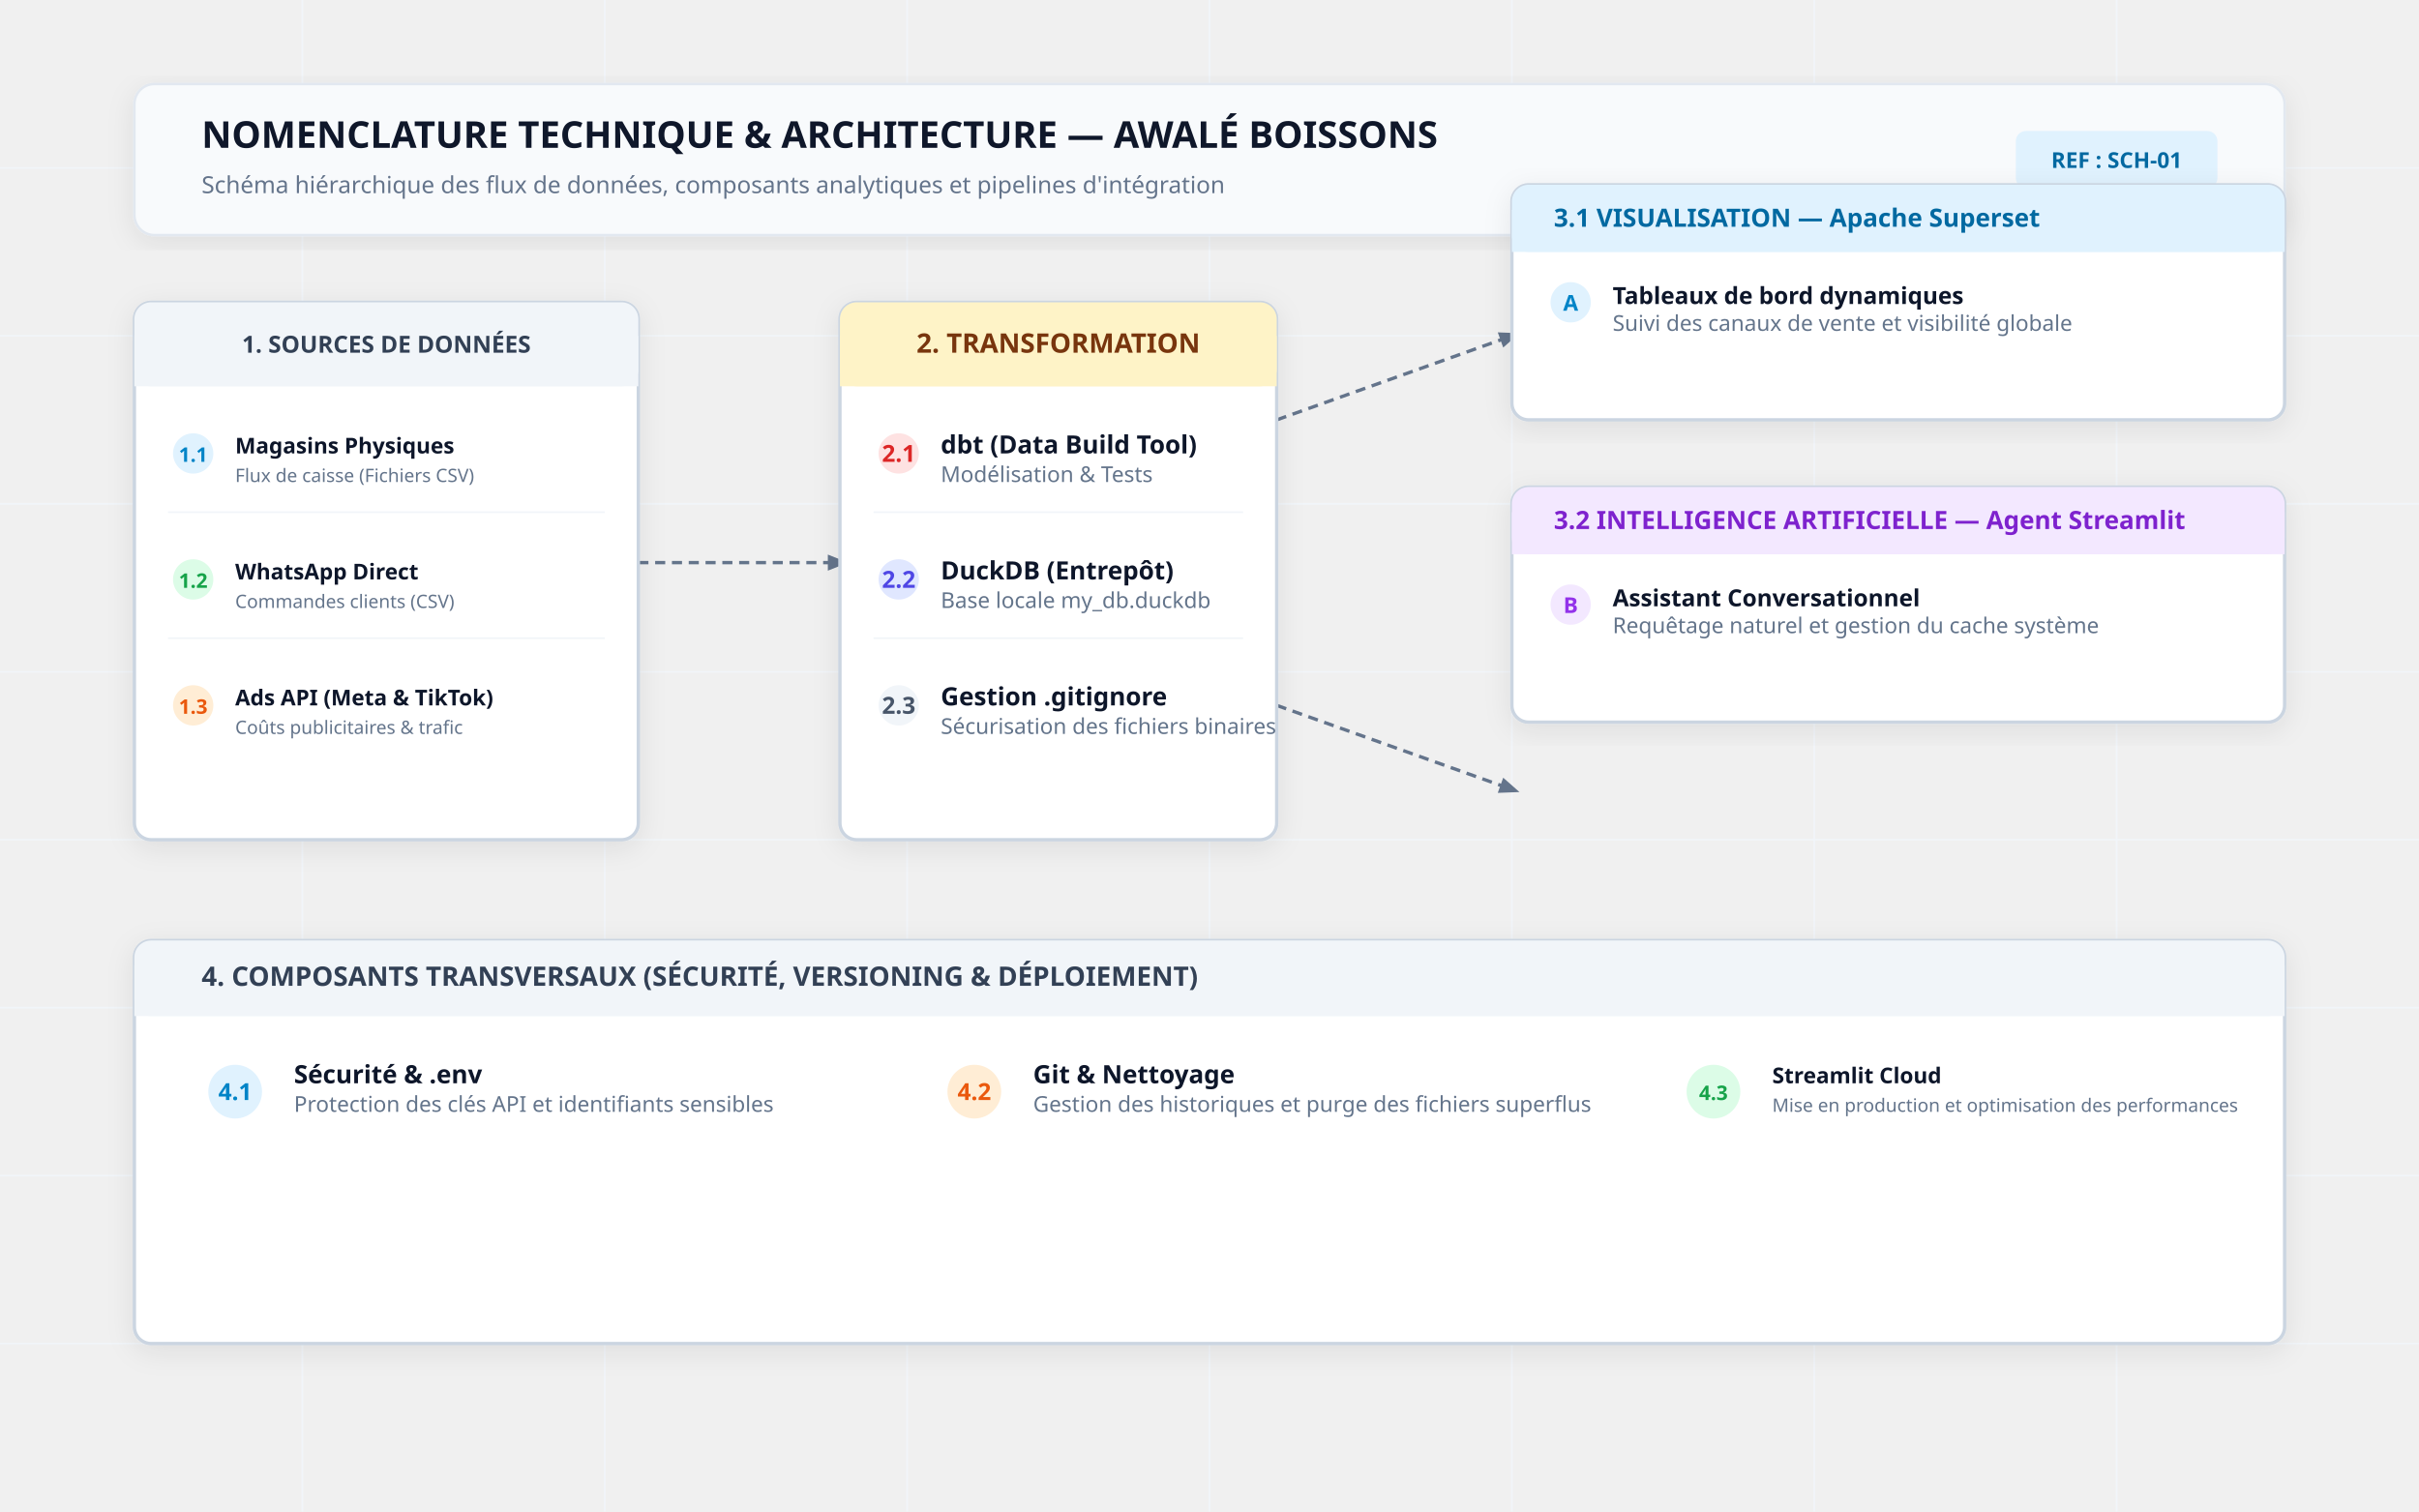
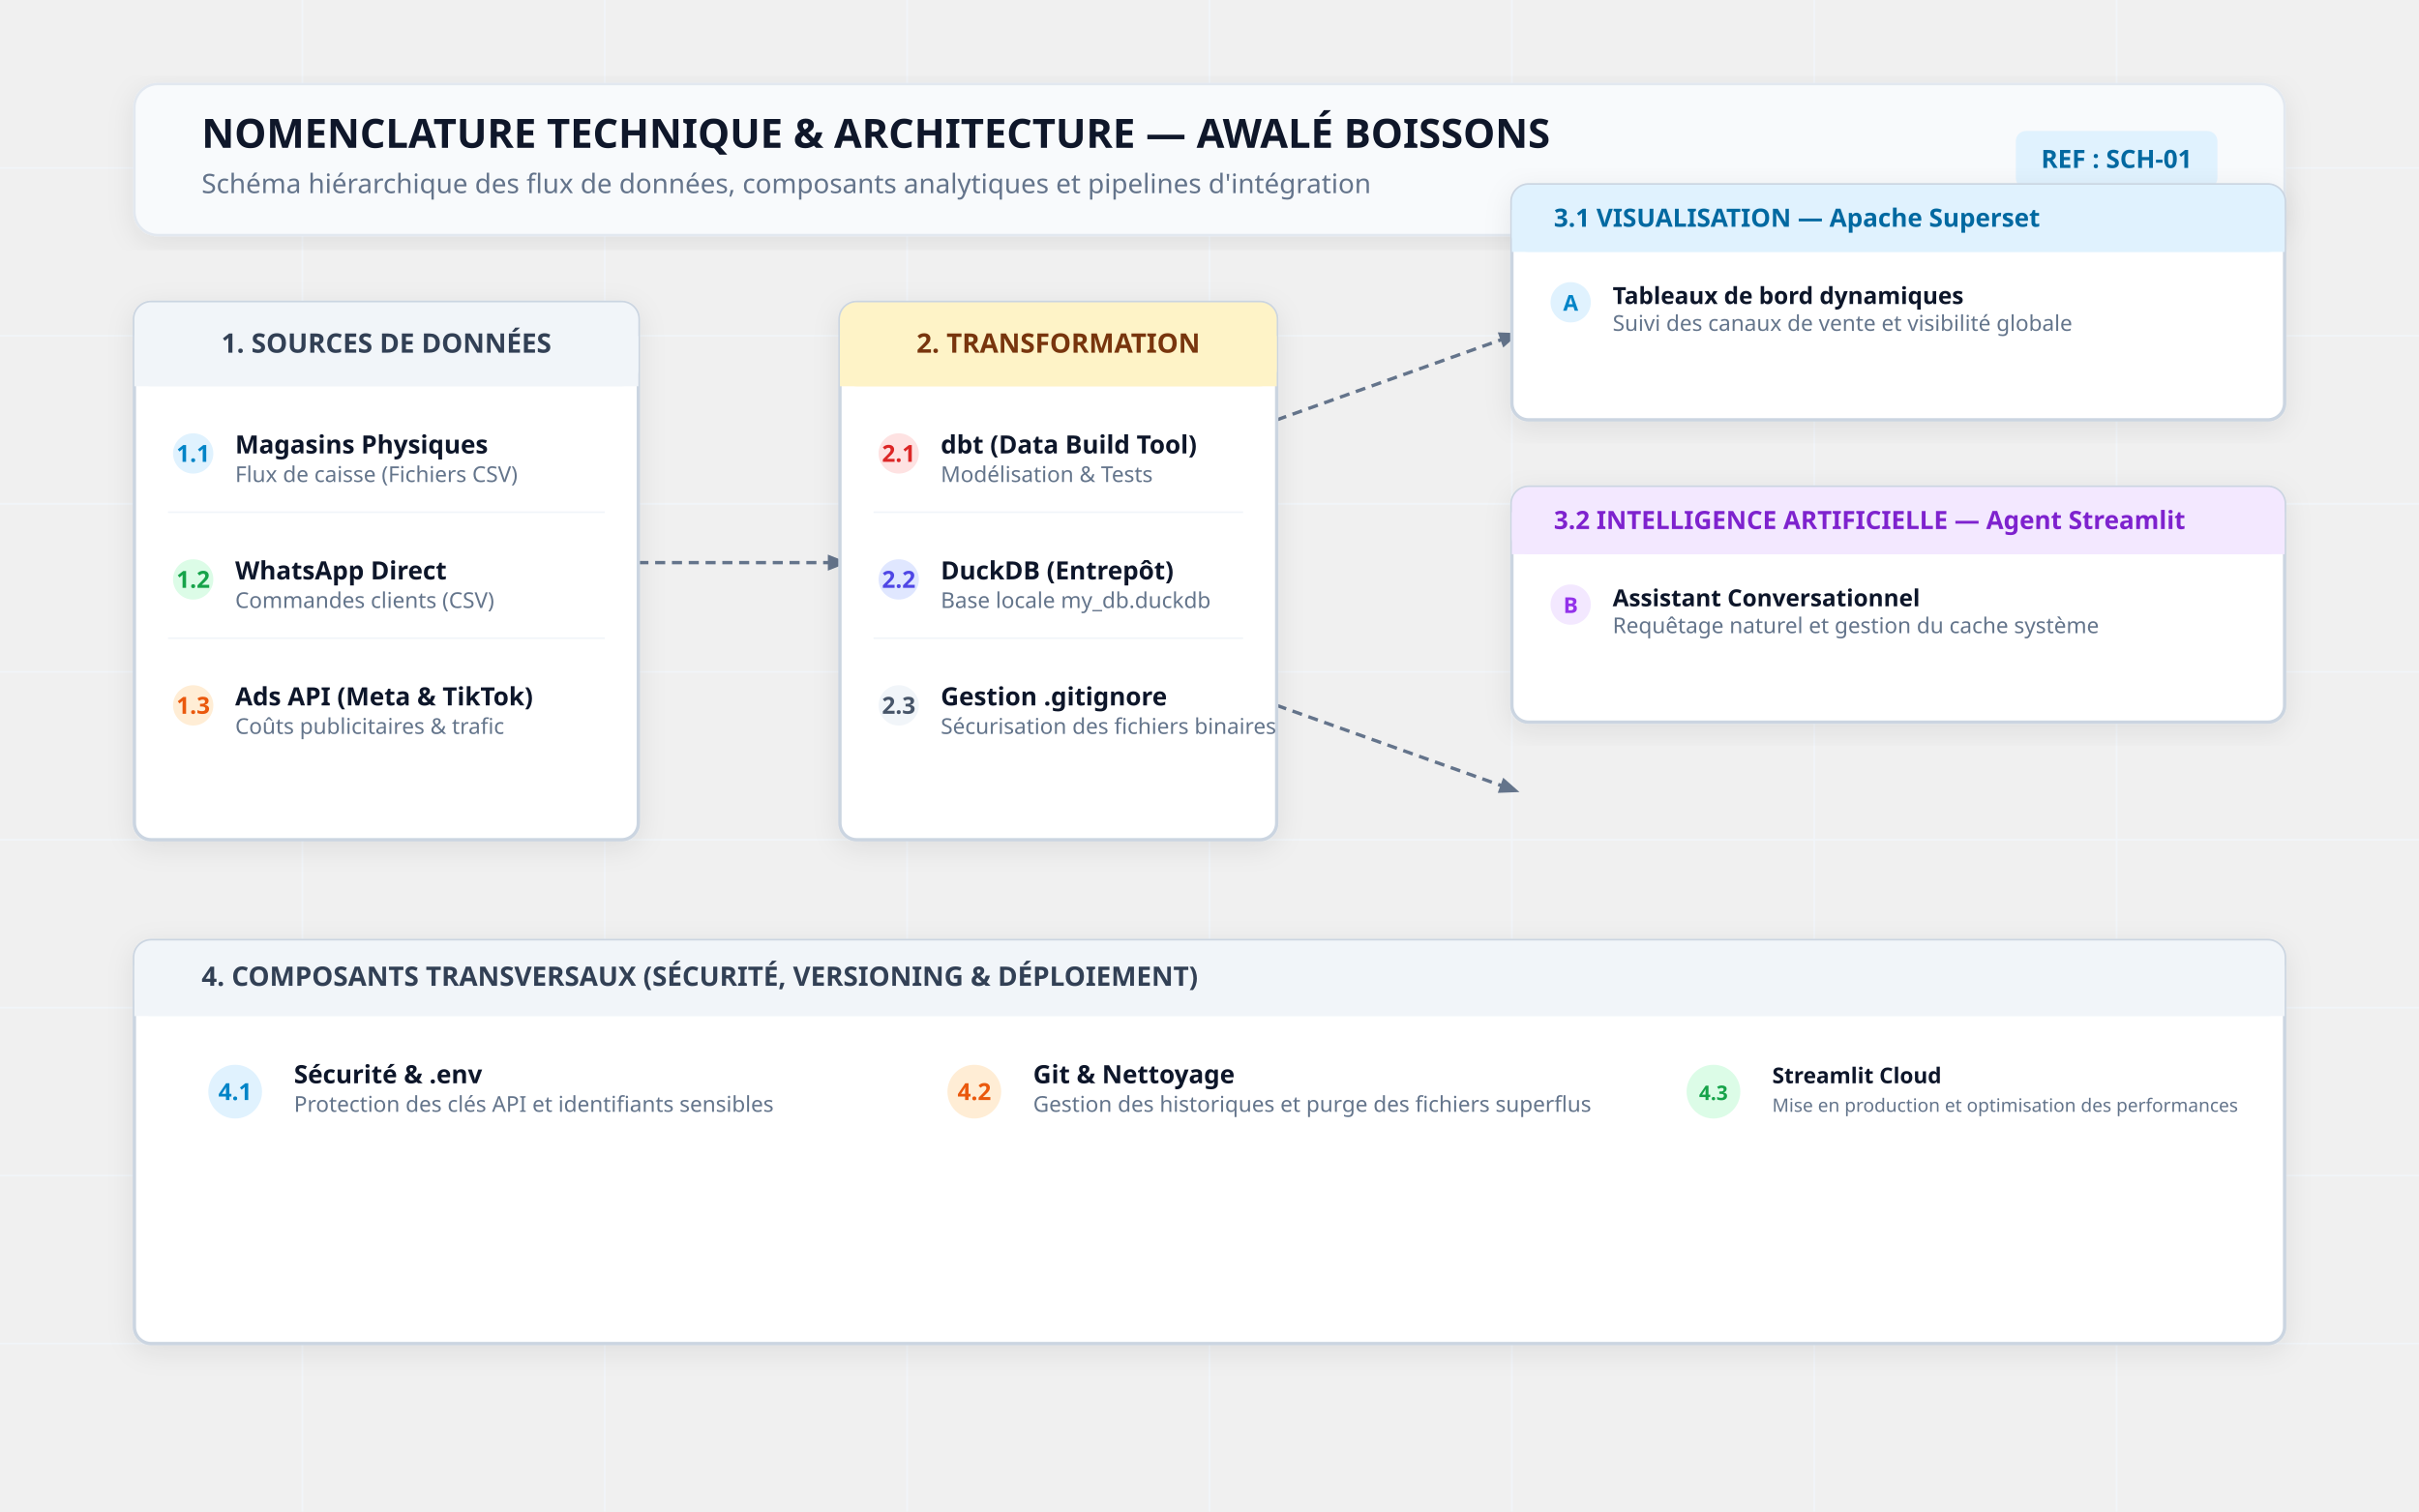
<svg xmlns="http://www.w3.org/2000/svg" viewBox="0 0 1440 900" width="100%" height="100%" style="background-color: #ffffff; font-family: 'Segoe UI', system-ui, sans-serif;">
  <defs>
    <filter id="shadow" x="-10%" y="-10%" width="120%" height="120%">
      <feDropShadow dx="0" dy="4" stdDeviation="8" flood-color="#0f172a" flood-opacity="0.08" />
    </filter>
    <marker id="arrow" viewBox="0 0 10 10" refX="6" refY="5" markerWidth="6" markerHeight="6" orient="auto-start-reverse">
      <path d="M 0 1 L 10 5 L 0 9 z" fill="#64748b" />
    </marker>
  </defs>
  <g stroke="#f1f5f9" stroke-width="1">
    <path d="M 0,100 L 1440,100 M 0,200 L 1440,200 M 0,300 L 1440,300 M 0,400 L 1440,400 M 0,500 L 1440,500 M 0,600 L 1440,600 M 0,700 L 1440,700 M 0,800 L 1440,800" />
    <path d="M 180,0 L 180,900 M 360,0 L 360,900 M 540,0 L 540,900 M 720,0 L 720,900 M 900,0 L 900,900 M 1080,0 L 1080,900 M 1260,0 L 1260,900" />
  </g>
  <g transform="translate(80, 50)">
-     <rect x="0" y="0" width="1280" height="90" rx="12" fill="#f8fafc" stroke="#e2e8f0" stroke-width="1.5" filter="url(#shadow)" />
-     <text x="40" y="38" fill="#0f172a" font-size="22" font-weight="700">NOMENCLATURE TECHNIQUE &amp; ARCHITECTURE — AWALÉ BOISSONS</text>
-     <text x="40" y="65" fill="#64748b" font-size="14" font-weight="500">Schéma hiérarchique des flux de données, composants analytiques et pipelines d'intégration</text>
+     <rect x="0" y="0" width="1280" height="90" rx="14" fill="#f8fafc" stroke="#e2e8f0" stroke-width="1.5" filter="url(#shadow)" />
+     <text x="40" y="38" fill="#0f172a" font-size="24" font-weight="700">NOMENCLATURE TECHNIQUE &amp; ARCHITECTURE — AWALÉ BOISSONS</text>
+     <text x="40" y="65" fill="#64748b" font-size="16" font-weight="500">Schéma hiérarchique des flux de données, composants analytiques et pipelines d'intégration</text>
    <g transform="translate(1120, 28)">
      <rect x="0" y="0" width="120" height="34" rx="6" fill="#e0f2fe" />
-       <text x="60" y="22" fill="#0369a1" font-size="13" font-weight="600" text-anchor="middle">REF : SCH-01</text>
+       <text x="60" y="22" fill="#0369a1" font-size="15" font-weight="600" text-anchor="middle">REF : SCH-01</text>
    </g>
  </g>
  <g stroke="#64748b" stroke-width="2" fill="none" stroke-dasharray="6,4">
    <path d="M 380,335 L 500,335" marker-end="url(#arrow)" />
    <path d="M 760,250 L 900,200" marker-end="url(#arrow)" />
    <path d="M 760,420 L 900,470" marker-end="url(#arrow)" />
  </g>
  <g transform="translate(80, 180)" filter="url(#shadow)">
    <rect x="0" y="0" width="300" height="320" rx="10" fill="#ffffff" stroke="#cbd5e1" stroke-width="2" />
    <rect x="0" y="0" width="300" height="50" rx="10" fill="#f1f5f9" />
    <path d="M 0,20 L 0,50 L 300,50 L 300,20 Z" fill="#f1f5f9" />
-     <text x="150" y="30" fill="#334155" font-size="14" font-weight="700" text-anchor="middle">1. SOURCES DE DONNÉES</text>
+     <text x="150" y="30" fill="#334155" font-size="16" font-weight="700" text-anchor="middle">1. SOURCES DE DONNÉES</text>
    <g transform="translate(20, 75)">
      <circle cx="15" cy="15" r="12" fill="#e0f2fe" />
-       <text x="15" y="20" fill="#0284c7" font-size="12" font-weight="bold" text-anchor="middle">1.1</text>
-       <text x="40" y="15" fill="#0f172a" font-size="13" font-weight="600">Magasins Physiques</text>
-       <text x="40" y="32" fill="#64748b" font-size="11">Flux de caisse (Fichiers CSV)</text>
+       <text x="15" y="20" fill="#0284c7" font-size="14" font-weight="bold" text-anchor="middle">1.1</text>
+       <text x="40" y="15" fill="#0f172a" font-size="15" font-weight="600">Magasins Physiques</text>
+       <text x="40" y="32" fill="#64748b" font-size="13">Flux de caisse (Fichiers CSV)</text>
      <line x1="0" y1="50" x2="260" y2="50" stroke="#f1f5f9" stroke-width="1" />
    </g>
    <g transform="translate(20, 150)">
      <circle cx="15" cy="15" r="12" fill="#dcfce7" />
-       <text x="15" y="20" fill="#16a34a" font-size="12" font-weight="bold" text-anchor="middle">1.2</text>
-       <text x="40" y="15" fill="#0f172a" font-size="13" font-weight="600">WhatsApp Direct</text>
-       <text x="40" y="32" fill="#64748b" font-size="11">Commandes clients (CSV)</text>
+       <text x="15" y="20" fill="#16a34a" font-size="14" font-weight="bold" text-anchor="middle">1.2</text>
+       <text x="40" y="15" fill="#0f172a" font-size="15" font-weight="600">WhatsApp Direct</text>
+       <text x="40" y="32" fill="#64748b" font-size="13">Commandes clients (CSV)</text>
      <line x1="0" y1="50" x2="260" y2="50" stroke="#f1f5f9" stroke-width="1" />
    </g>
    <g transform="translate(20, 225)">
      <circle cx="15" cy="15" r="12" fill="#ffedd5" />
-       <text x="15" y="20" fill="#ea580c" font-size="12" font-weight="bold" text-anchor="middle">1.3</text>
-       <text x="40" y="15" fill="#0f172a" font-size="13" font-weight="600">Ads API (Meta &amp; TikTok)</text>
-       <text x="40" y="32" fill="#64748b" font-size="11">Coûts publicitaires &amp; trafic</text>
+       <text x="15" y="20" fill="#ea580c" font-size="14" font-weight="bold" text-anchor="middle">1.3</text>
+       <text x="40" y="15" fill="#0f172a" font-size="15" font-weight="600">Ads API (Meta &amp; TikTok)</text>
+       <text x="40" y="32" fill="#64748b" font-size="13">Coûts publicitaires &amp; trafic</text>
    </g>
  </g>
  <g transform="translate(500, 180)" filter="url(#shadow)">
    <rect x="0" y="0" width="260" height="320" rx="10" fill="#ffffff" stroke="#cbd5e1" stroke-width="2" />
    <rect x="0" y="0" width="260" height="50" rx="10" fill="#fef3c7" />
    <path d="M 0,20 L 0,50 L 260,50 L 260,20 Z" fill="#fef3c7" />
    <text x="130" y="30" fill="#78350f" font-size="16" font-weight="700" text-anchor="middle">2. TRANSFORMATION</text>
    <g transform="translate(20, 75)">
      <circle cx="15" cy="15" r="12" fill="#fee2e2" />
      <text x="15" y="20" fill="#dc2626" font-size="14" font-weight="bold" text-anchor="middle">2.1</text>
      <text x="40" y="15" fill="#0f172a" font-size="15" font-weight="600">dbt (Data Build Tool)</text>
      <text x="40" y="32" fill="#64748b" font-size="13">Modélisation &amp; Tests</text>
      <line x1="0" y1="50" x2="220" y2="50" stroke="#f1f5f9" stroke-width="1" />
    </g>
    <g transform="translate(20, 150)">
      <circle cx="15" cy="15" r="12" fill="#e0e7ff" />
      <text x="15" y="20" fill="#4f46e5" font-size="14" font-weight="bold" text-anchor="middle">2.2</text>
      <text x="40" y="15" fill="#0f172a" font-size="15" font-weight="600">DuckDB (Entrepôt)</text>
      <text x="40" y="32" fill="#64748b" font-size="13">Base locale my_db.duckdb</text>
      <line x1="0" y1="50" x2="220" y2="50" stroke="#f1f5f9" stroke-width="1" />
    </g>
    <g transform="translate(20, 225)">
      <circle cx="15" cy="15" r="12" fill="#f1f5f9" />
      <text x="15" y="20" fill="#475569" font-size="14" font-weight="bold" text-anchor="middle">2.3</text>
      <text x="40" y="15" fill="#0f172a" font-size="15" font-weight="600">Gestion .gitignore</text>
      <text x="40" y="32" fill="#64748b" font-size="13">Sécurisation des fichiers binaires</text>
    </g>
  </g>
  <g transform="translate(900, 110)" filter="url(#shadow)">
    <rect x="0" y="0" width="460" height="140" rx="10" fill="#ffffff" stroke="#cbd5e1" stroke-width="2" />
    <rect x="0" y="0" width="460" height="40" rx="10" fill="#e0f2fe" />
    <path d="M 0,15 L 0,40 L 460,40 L 460,15 Z" fill="#e0f2fe" />
    <text x="25" y="25" fill="#0369a1" font-size="15" font-weight="700">3.1 VISUALISATION — Apache Superset</text>
    <g transform="translate(20, 55)">
      <circle cx="15" cy="15" r="12" fill="#e0f2fe" />
      <text x="15" y="20" fill="#0284c7" font-size="13" font-weight="bold" text-anchor="middle">A</text>
      <text x="40" y="16" fill="#0f172a" font-size="14" font-weight="600">Tableaux de bord dynamiques</text>
      <text x="40" y="32" fill="#64748b" font-size="13">Suivi des canaux de vente et visibilité globale</text>
    </g>
  </g>
  <g transform="translate(900, 290)" filter="url(#shadow)">
    <rect x="0" y="0" width="460" height="140" rx="10" fill="#ffffff" stroke="#cbd5e1" stroke-width="2" />
    <rect x="0" y="0" width="460" height="40" rx="10" fill="#f3e8ff" />
    <path d="M 0,15 L 0,40 L 460,40 L 460,15 Z" fill="#f3e8ff" />
    <text x="25" y="25" fill="#7e22ce" font-size="15" font-weight="700">3.2 INTELLIGENCE ARTIFICIELLE — Agent Streamlit</text>
    <g transform="translate(20, 55)">
      <circle cx="15" cy="15" r="12" fill="#f3e8ff" />
      <text x="15" y="20" fill="#9333ea" font-size="13" font-weight="bold" text-anchor="middle">B</text>
      <text x="40" y="16" fill="#0f172a" font-size="14" font-weight="600">Assistant Conversationnel</text>
      <text x="40" y="32" fill="#64748b" font-size="13">Requêtage naturel et gestion du cache système</text>
    </g>
  </g>
  <g transform="translate(80, 560)" filter="url(#shadow)">
    <rect x="0" y="0" width="1280" height="240" rx="10" fill="#ffffff" stroke="#cbd5e1" stroke-width="2" />
    <rect x="0" y="0" width="1280" height="45" rx="10" fill="#f1f5f9" />
    <path d="M 0,15 L 0,45 L 1280,45 L 1280,15 Z" fill="#f1f5f9" />
    <text x="40" y="27" fill="#334155" font-size="16" font-weight="700">4. COMPOSANTS TRANSVERSAUX (SÉCURITÉ, VERSIONING &amp; DÉPLOIEMENT)</text>
    <g transform="translate(40, 70)">
      <circle cx="20" cy="20" r="16" fill="#e0f2fe" />
      <text x="20" y="25" fill="#0284c7" font-size="14" font-weight="bold" text-anchor="middle">4.1</text>
      <text x="55" y="15" fill="#0f172a" font-size="15" font-weight="600">Sécurité &amp; .env</text>
      <text x="55" y="32" fill="#64748b" font-size="13">Protection des clés API et identifiants sensibles</text>
    </g>
    <g transform="translate(480, 70)">
      <circle cx="20" cy="20" r="16" fill="#ffedd5" />
      <text x="20" y="25" fill="#ea580c" font-size="14" font-weight="bold" text-anchor="middle">4.2</text>
      <text x="55" y="15" fill="#0f172a" font-size="15" font-weight="600">Git &amp; Nettoyage</text>
      <text x="55" y="32" fill="#64748b" font-size="13">Gestion des historiques et purge des fichiers superflus</text>
    </g>
    <g transform="translate(920, 70)">
      <circle cx="20" cy="20" r="16" fill="#dcfce7" />
      <text x="20" y="25" fill="#16a34a" font-size="12" font-weight="bold" text-anchor="middle">4.3</text>
      <text x="55" y="15" fill="#0f172a" font-size="13" font-weight="600">Streamlit Cloud</text>
      <text x="55" y="32" fill="#64748b" font-size="11">Mise en production et optimisation des performances</text>
    </g>
  </g>
</svg>
